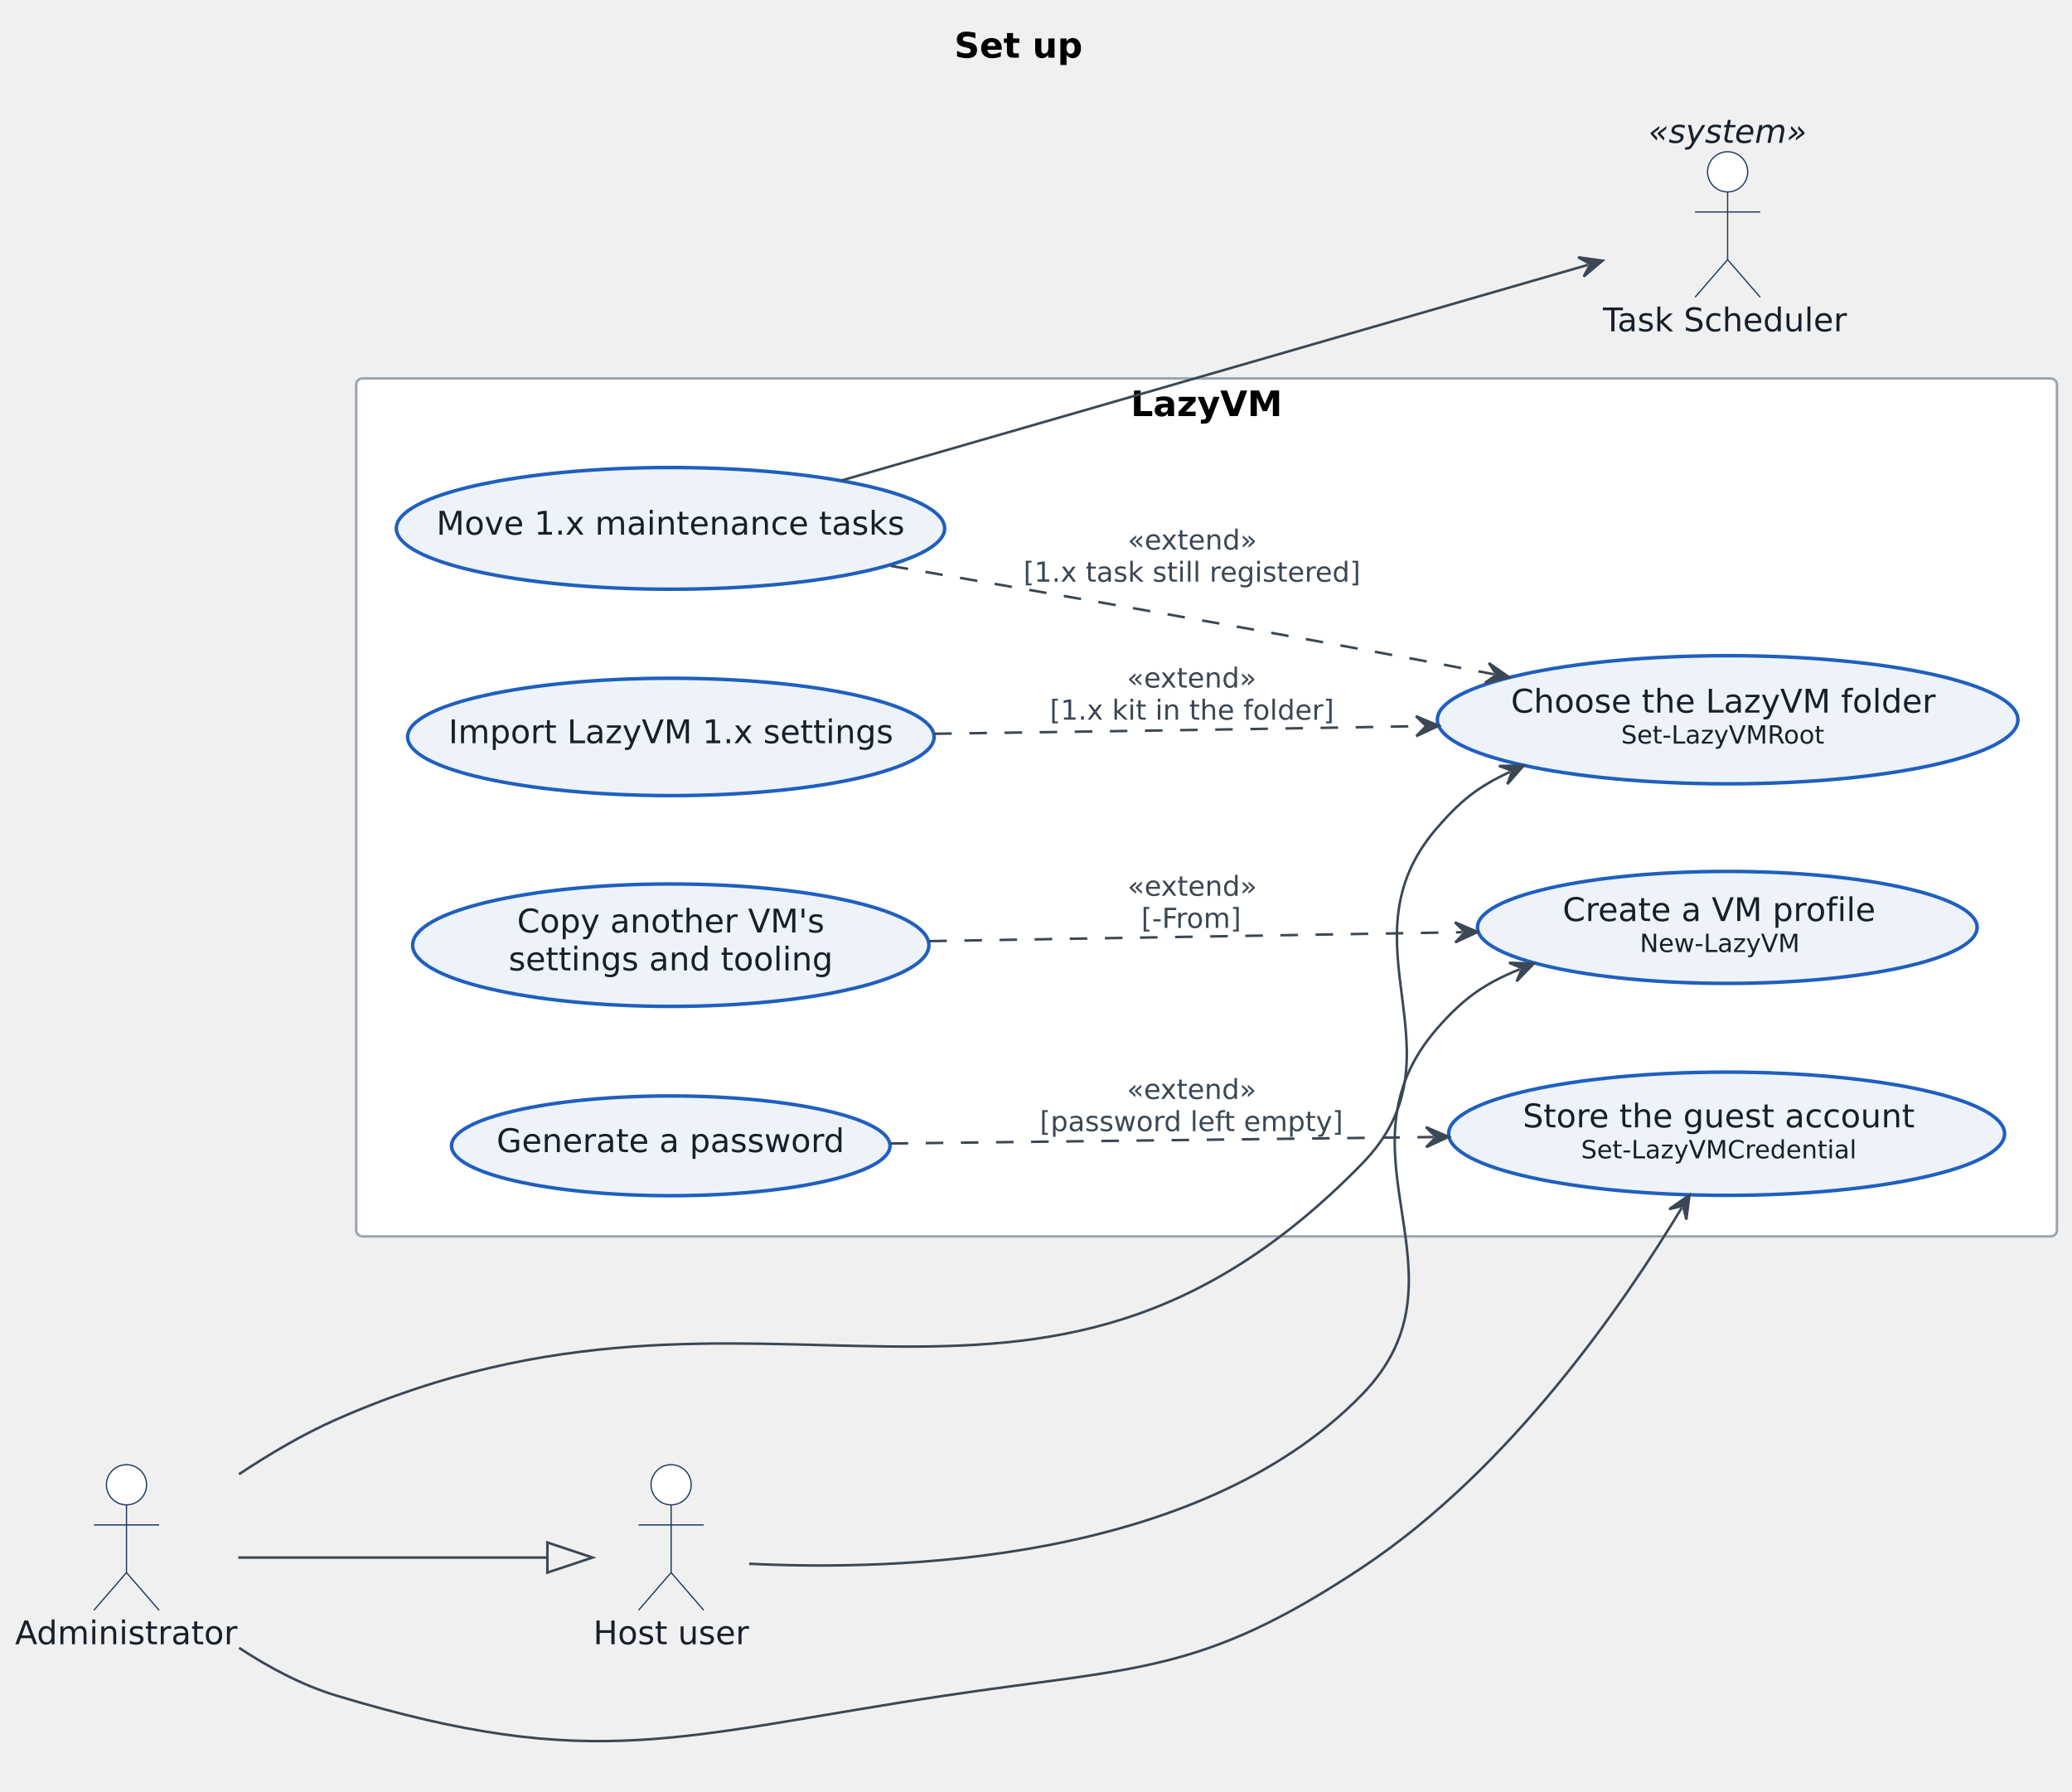
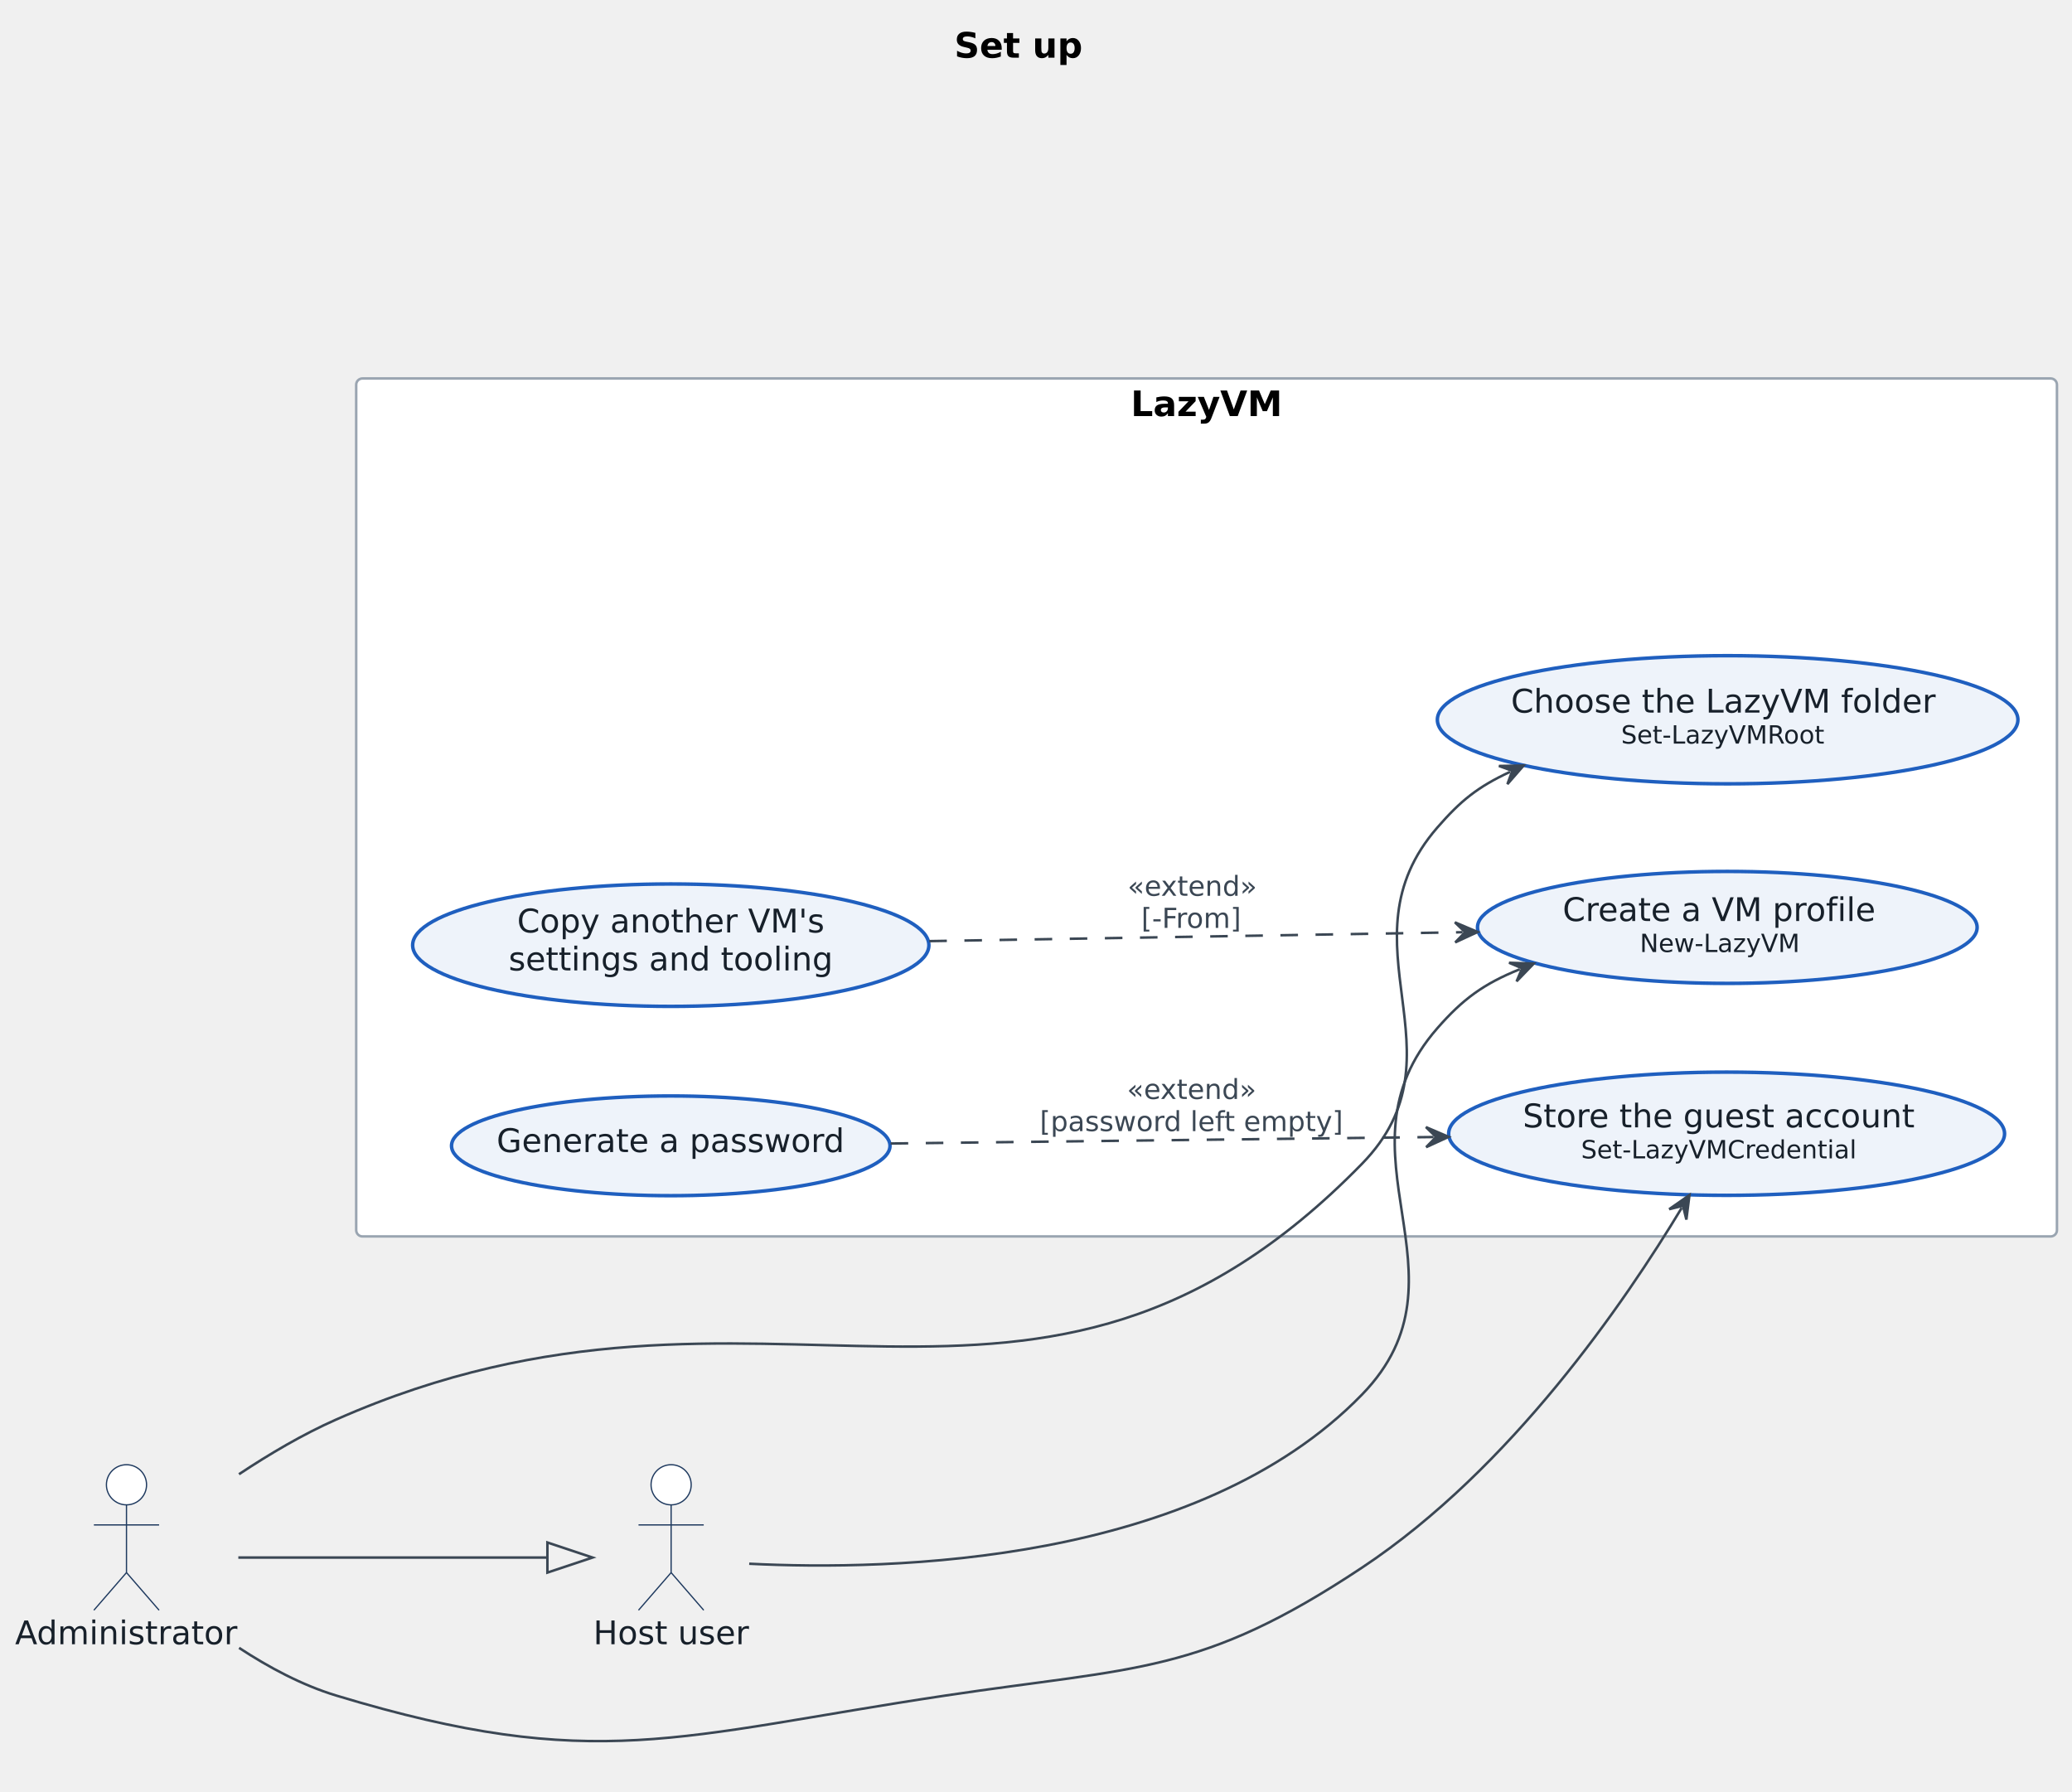
<svg xmlns="http://www.w3.org/2000/svg" contentStyleType="text/css" height="714px" preserveAspectRatio="none" style="width:826px;height:714px;background:#FFFFFF;" version="1.1" viewBox="0 0 826 714" width="826px" zoomAndPan="magnify">
  <defs />
  <g>
    <text fill="#000000" font-family="DejaVu Sans,Verdana,Segoe UI,Arial,sans-serif" font-size="14" font-weight="bold" lengthAdjust="spacing" textLength="51.133" x="380.434" y="22.995">Set up</text>
    <g id="cluster_LazyVM">
      <rect fill="#FFFFFF" height="342" rx="2.5" ry="2.5" style="stroke:#9AA5B1;stroke-width:1.0;" width="678" x="142" y="150.863" />
      <text fill="#000000" font-family="DejaVu Sans,Verdana,Segoe UI,Arial,sans-serif" font-size="14" font-weight="bold" lengthAdjust="spacing" textLength="60.42" x="450.79" y="165.858">LazyVM</text>
    </g>
    <g id="elem_New">
      <ellipse cx="688.59" cy="369.681" fill="#EEF3FA" rx="99.59" ry="22.318" style="stroke:#1F5FBF;stroke-width:1.4;" />
      <text fill="#17202A" font-family="DejaVu Sans,Verdana,Segoe UI,Arial,sans-serif" font-size="13" lengthAdjust="spacing" textLength="125.303" x="622.938" y="367.144">Create a VM profile</text>
      <text fill="#17202A" font-family="DejaVu Sans,Verdana,Segoe UI,Arial,sans-serif" font-size="10" lengthAdjust="spacing" textLength="63.755" x="653.712" y="379.492">New-LazyVM</text>
    </g>
    <g id="elem_Copy">
      <ellipse cx="267.402" cy="376.764" fill="#EEF3FA" rx="102.902" ry="24.401" style="stroke:#1F5FBF;stroke-width:1.4;" />
      <text fill="#17202A" font-family="DejaVu Sans,Verdana,Segoe UI,Arial,sans-serif" font-size="13" lengthAdjust="spacing" textLength="122.535" x="206.134" y="371.698">Copy another VM's</text>
      <text fill="#17202A" font-family="DejaVu Sans,Verdana,Segoe UI,Arial,sans-serif" font-size="13" lengthAdjust="spacing" textLength="129.283" x="202.761" y="386.831">settings and tooling</text>
    </g>
    <g id="elem_Root">
      <ellipse cx="688.721" cy="286.907" fill="#EEF3FA" rx="115.721" ry="25.544" style="stroke:#1F5FBF;stroke-width:1.4;" />
      <text fill="#17202A" font-family="DejaVu Sans,Verdana,Segoe UI,Arial,sans-serif" font-size="13" lengthAdjust="spacing" textLength="169.298" x="602.336" y="284.057">Choose the LazyVM folder</text>
      <text fill="#17202A" font-family="DejaVu Sans,Verdana,Segoe UI,Arial,sans-serif" font-size="10" lengthAdjust="spacing" textLength="81.47" x="646.25" y="296.405">Set-LazyVMRoot</text>
    </g>
-     <g id="elem_Legacy">
-       <ellipse cx="267.438" cy="293.75" fill="#EEF3FA" rx="104.938" ry="23.388" style="stroke:#1F5FBF;stroke-width:1.4;" />
-       <text fill="#17202A" font-family="DejaVu Sans,Verdana,Segoe UI,Arial,sans-serif" font-size="13" lengthAdjust="spacing" textLength="177.315" x="178.78" y="296.251">Import LazyVM 1.x settings</text>
-     </g>
-     <g id="elem_LegacyTasks">
-       <ellipse cx="267.29" cy="210.621" fill="#EEF3FA" rx="109.29" ry="24.258" style="stroke:#1F5FBF;stroke-width:1.4;" />
-       <text fill="#17202A" font-family="DejaVu Sans,Verdana,Segoe UI,Arial,sans-serif" font-size="13" lengthAdjust="spacing" textLength="186.659" x="173.961" y="213.121">Move 1.x maintenance tasks</text>
-     </g>
    <g id="elem_Cred">
      <ellipse cx="688.311" cy="451.925" fill="#EEF3FA" rx="110.811" ry="24.562" style="stroke:#1F5FBF;stroke-width:1.4;" />
      <text fill="#17202A" font-family="DejaVu Sans,Verdana,Segoe UI,Arial,sans-serif" font-size="13" lengthAdjust="spacing" textLength="156.527" x="607.048" y="449.388">Store the guest account</text>
      <text fill="#17202A" font-family="DejaVu Sans,Verdana,Segoe UI,Arial,sans-serif" font-size="10" lengthAdjust="spacing" textLength="110.054" x="630.284" y="461.736">Set-LazyVMCredential</text>
    </g>
    <g id="elem_GenPwd">
      <ellipse cx="267.401" cy="456.743" fill="#EEF3FA" rx="87.4" ry="19.88" style="stroke:#1F5FBF;stroke-width:1.4;" />
      <text fill="#17202A" font-family="DejaVu Sans,Verdana,Segoe UI,Arial,sans-serif" font-size="13" lengthAdjust="spacing" textLength="138.893" x="197.954" y="459.243">Generate a password</text>
    </g>
    <g id="elem_User">
      <ellipse cx="267.543" cy="591.863" fill="#FFFFFF" rx="8" ry="8" style="stroke:#1F3A5F;stroke-width:0.5;" />
      <path d="M267.543,599.863 L267.543,626.863 M254.543,607.863 L280.543,607.863 M267.543,626.863 L254.543,641.863 M267.543,626.863 L280.543,641.863 " fill="none" style="stroke:#1F3A5F;stroke-width:0.5;" />
      <text fill="#17202A" font-family="DejaVu Sans,Verdana,Segoe UI,Arial,sans-serif" font-size="13" lengthAdjust="spacing" textLength="62.086" x="236.5" y="655.43">Host user</text>
    </g>
    <g id="elem_Admin">
      <ellipse cx="50.424" cy="591.863" fill="#FFFFFF" rx="8" ry="8" style="stroke:#1F3A5F;stroke-width:0.5;" />
      <path d="M50.424,599.863 L50.424,626.863 M37.424,607.863 L63.424,607.863 M50.424,626.863 L37.424,641.863 M50.424,626.863 L63.424,641.863 " fill="none" style="stroke:#1F3A5F;stroke-width:0.5;" />
      <text fill="#17202A" font-family="DejaVu Sans,Verdana,Segoe UI,Arial,sans-serif" font-size="13" lengthAdjust="spacing" textLength="88.848" x="6" y="655.43">Administrator</text>
-     </g>
-     <g id="elem_TS">
-       <ellipse cx="688.712" cy="68.496" fill="#FFFFFF" rx="8" ry="8" style="stroke:#1F3A5F;stroke-width:0.5;" />
-       <path d="M688.712,76.496 L688.712,103.496 M675.712,84.496 L701.712,84.496 M688.712,103.496 L675.712,118.496 M688.712,103.496 L701.712,118.496 " fill="none" style="stroke:#1F3A5F;stroke-width:0.5;" />
-       <text fill="#17202A" font-family="DejaVu Sans,Verdana,Segoe UI,Arial,sans-serif" font-size="13" lengthAdjust="spacing" textLength="99.423" x="639" y="132.062">Task Scheduler</text>
-       <text fill="#17202A" font-family="DejaVu Sans,Verdana,Segoe UI,Arial,sans-serif" font-size="13" font-style="italic" lengthAdjust="spacing" textLength="63.045" x="657.189" y="56.93">«system»</text>
    </g>
    <g id="link_Admin_User">
      <path d="M95.01,620.863 C136.97,620.863 181.39,620.863 218.22,620.863 " fill="none" id="Admin-to-User" style="stroke:#3B4754;stroke-width:1.0;" />
      <polygon fill="none" points="236.22,620.863,218.22,614.863,218.22,626.863,236.22,620.863" style="stroke:#3B4754;stroke-width:1.0;" />
    </g>
    <g id="link_User_New">
      <path d="M298.67,623.333 C355.21,626.173 477.34,623.513 543,555.863 C589.14,508.323 529.39,459.723 573,409.863 C583.19,398.213 591.408,392.203 605.868,386.353 " fill="none" id="User-to-New" style="stroke:#3B4754;stroke-width:1.0;" />
      <polygon fill="#3B4754" points="611.43,384.103,601.587,383.77,606.795,385.978,604.587,391.186,611.43,384.103" style="stroke:#3B4754;stroke-width:1.0;" />
    </g>
    <g id="link_Admin_Root">
      <path d="M95.27,587.653 C107.35,579.633 120.77,571.703 134,565.863 C305.35,490.113 412.14,597.923 543,463.863 C585.63,420.183 532.95,375.903 573,329.863 C582.27,319.203 589.011,313.716 601.961,307.685 " fill="none" id="Admin-to-Root" style="stroke:#3B4754;stroke-width:1.0;" />
      <polygon fill="#3B4754" points="607.4,305.153,597.553,305.326,602.867,307.263,600.93,312.578,607.4,305.153" style="stroke:#3B4754;stroke-width:1.0;" />
    </g>
    <g id="link_Admin_Cred">
      <path d="M95.31,656.873 C107.17,664.653 120.49,671.773 134,675.863 C237.37,707.153 270.2,691.893 377,675.863 C453.33,664.403 478.72,667.573 543,624.863 C602.65,585.223 647.758,518.989 670.398,481.509 " fill="none" id="Admin-to-Cred" style="stroke:#3B4754;stroke-width:1.0;" />
      <polygon fill="#3B4754" points="673.5,476.373,665.423,482.008,670.915,480.653,672.27,486.145,673.5,476.373" style="stroke:#3B4754;stroke-width:1.0;" />
    </g>
    <g id="link_Copy_New">
      <path d="M370.46,375.153 C436.96,374.043 517.281,372.703 583.061,371.603 " fill="none" id="Copy-to-New" style="stroke:#3B4754;stroke-width:1.0;stroke-dasharray:7.0,7.0;" />
      <polygon fill="#3B4754" points="589.06,371.503,579.994,367.654,584.061,371.586,580.128,375.653,589.06,371.503" style="stroke:#3B4754;stroke-width:1.0;" />
      <text fill="#3B4754" font-family="DejaVu Sans,Verdana,Segoe UI,Arial,sans-serif" font-size="11" lengthAdjust="spacing" textLength="51.772" x="449.5" y="357.073">«extend»</text>
      <text fill="#3B4754" font-family="DejaVu Sans,Verdana,Segoe UI,Arial,sans-serif" font-size="11" lengthAdjust="spacing" textLength="40.847" x="454.962" y="369.878">[-From]</text>
    </g>
-     <g id="link_Legacy_Root">
-       <path d="M372.45,292.493 C423.79,291.783 486.65,290.853 543,289.863 C552.91,289.683 557.201,289.609 567.521,289.409 " fill="none" id="Legacy-to-Root" style="stroke:#3B4754;stroke-width:1.0;stroke-dasharray:7.0,7.0;" />
-       <polygon fill="#3B4754" points="573.52,289.293,564.444,285.468,568.521,289.39,564.599,293.466,573.52,289.293" style="stroke:#3B4754;stroke-width:1.0;" />
-       <text fill="#3B4754" font-family="DejaVu Sans,Verdana,Segoe UI,Arial,sans-serif" font-size="11" lengthAdjust="spacing" textLength="51.772" x="449.276" y="274.073">«extend»</text>
-       <text fill="#3B4754" font-family="DejaVu Sans,Verdana,Segoe UI,Arial,sans-serif" font-size="11" lengthAdjust="spacing" textLength="113.325" x="418.5" y="286.878">[1.x kit in the folder]</text>
-     </g>
-     <g id="link_LegacyTasks_Root">
-       <path d="M355.11,225.583 C409.18,234.883 480.2,247.283 543,258.863 C561.97,262.353 576.429,265.086 595.699,268.805 " fill="none" id="LegacyTasks-to-Root" style="stroke:#3B4754;stroke-width:1.0;stroke-dasharray:7.0,7.0;" />
-       <polygon fill="#3B4754" points="601.59,269.943,593.511,264.309,596.681,268.995,591.995,272.164,601.59,269.943" style="stroke:#3B4754;stroke-width:1.0;" />
-       <text fill="#3B4754" font-family="DejaVu Sans,Verdana,Segoe UI,Arial,sans-serif" font-size="11" lengthAdjust="spacing" textLength="51.772" x="449.543" y="219.073">«extend»</text>
-       <text fill="#3B4754" font-family="DejaVu Sans,Verdana,Segoe UI,Arial,sans-serif" font-size="11" lengthAdjust="spacing" textLength="134.857" x="408" y="231.878">[1.x task still registered]</text>
-     </g>
    <g id="link_GenPwd_Cred">
      <path d="M355.06,455.823 C419.52,455.053 502.02,454.075 571.49,453.245 " fill="none" id="GenPwd-to-Cred" style="stroke:#3B4754;stroke-width:1.0;stroke-dasharray:7.0,7.0;" />
      <polygon fill="#3B4754" points="577.49,453.173,568.443,449.281,572.49,453.233,568.538,457.28,577.49,453.173" style="stroke:#3B4754;stroke-width:1.0;" />
      <text fill="#3B4754" font-family="DejaVu Sans,Verdana,Segoe UI,Arial,sans-serif" font-size="11" lengthAdjust="spacing" textLength="51.772" x="449.259" y="438.073">«extend»</text>
      <text fill="#3B4754" font-family="DejaVu Sans,Verdana,Segoe UI,Arial,sans-serif" font-size="11" lengthAdjust="spacing" textLength="121.29" x="414.5" y="450.878">[password left empty]</text>
    </g>
-     <g id="link_LegacyTasks_TS">
-       <path d="M335.36,191.553 C420.03,167.103 558.155,127.207 633.096,105.567 " fill="none" id="LegacyTasks-to-TS" style="stroke:#3B4754;stroke-width:1.0;" />
-       <polygon fill="#3B4754" points="638.86,103.903,629.104,102.557,634.056,105.29,631.323,110.243,638.86,103.903" style="stroke:#3B4754;stroke-width:1.0;" />
-     </g>
  </g>
</svg>
